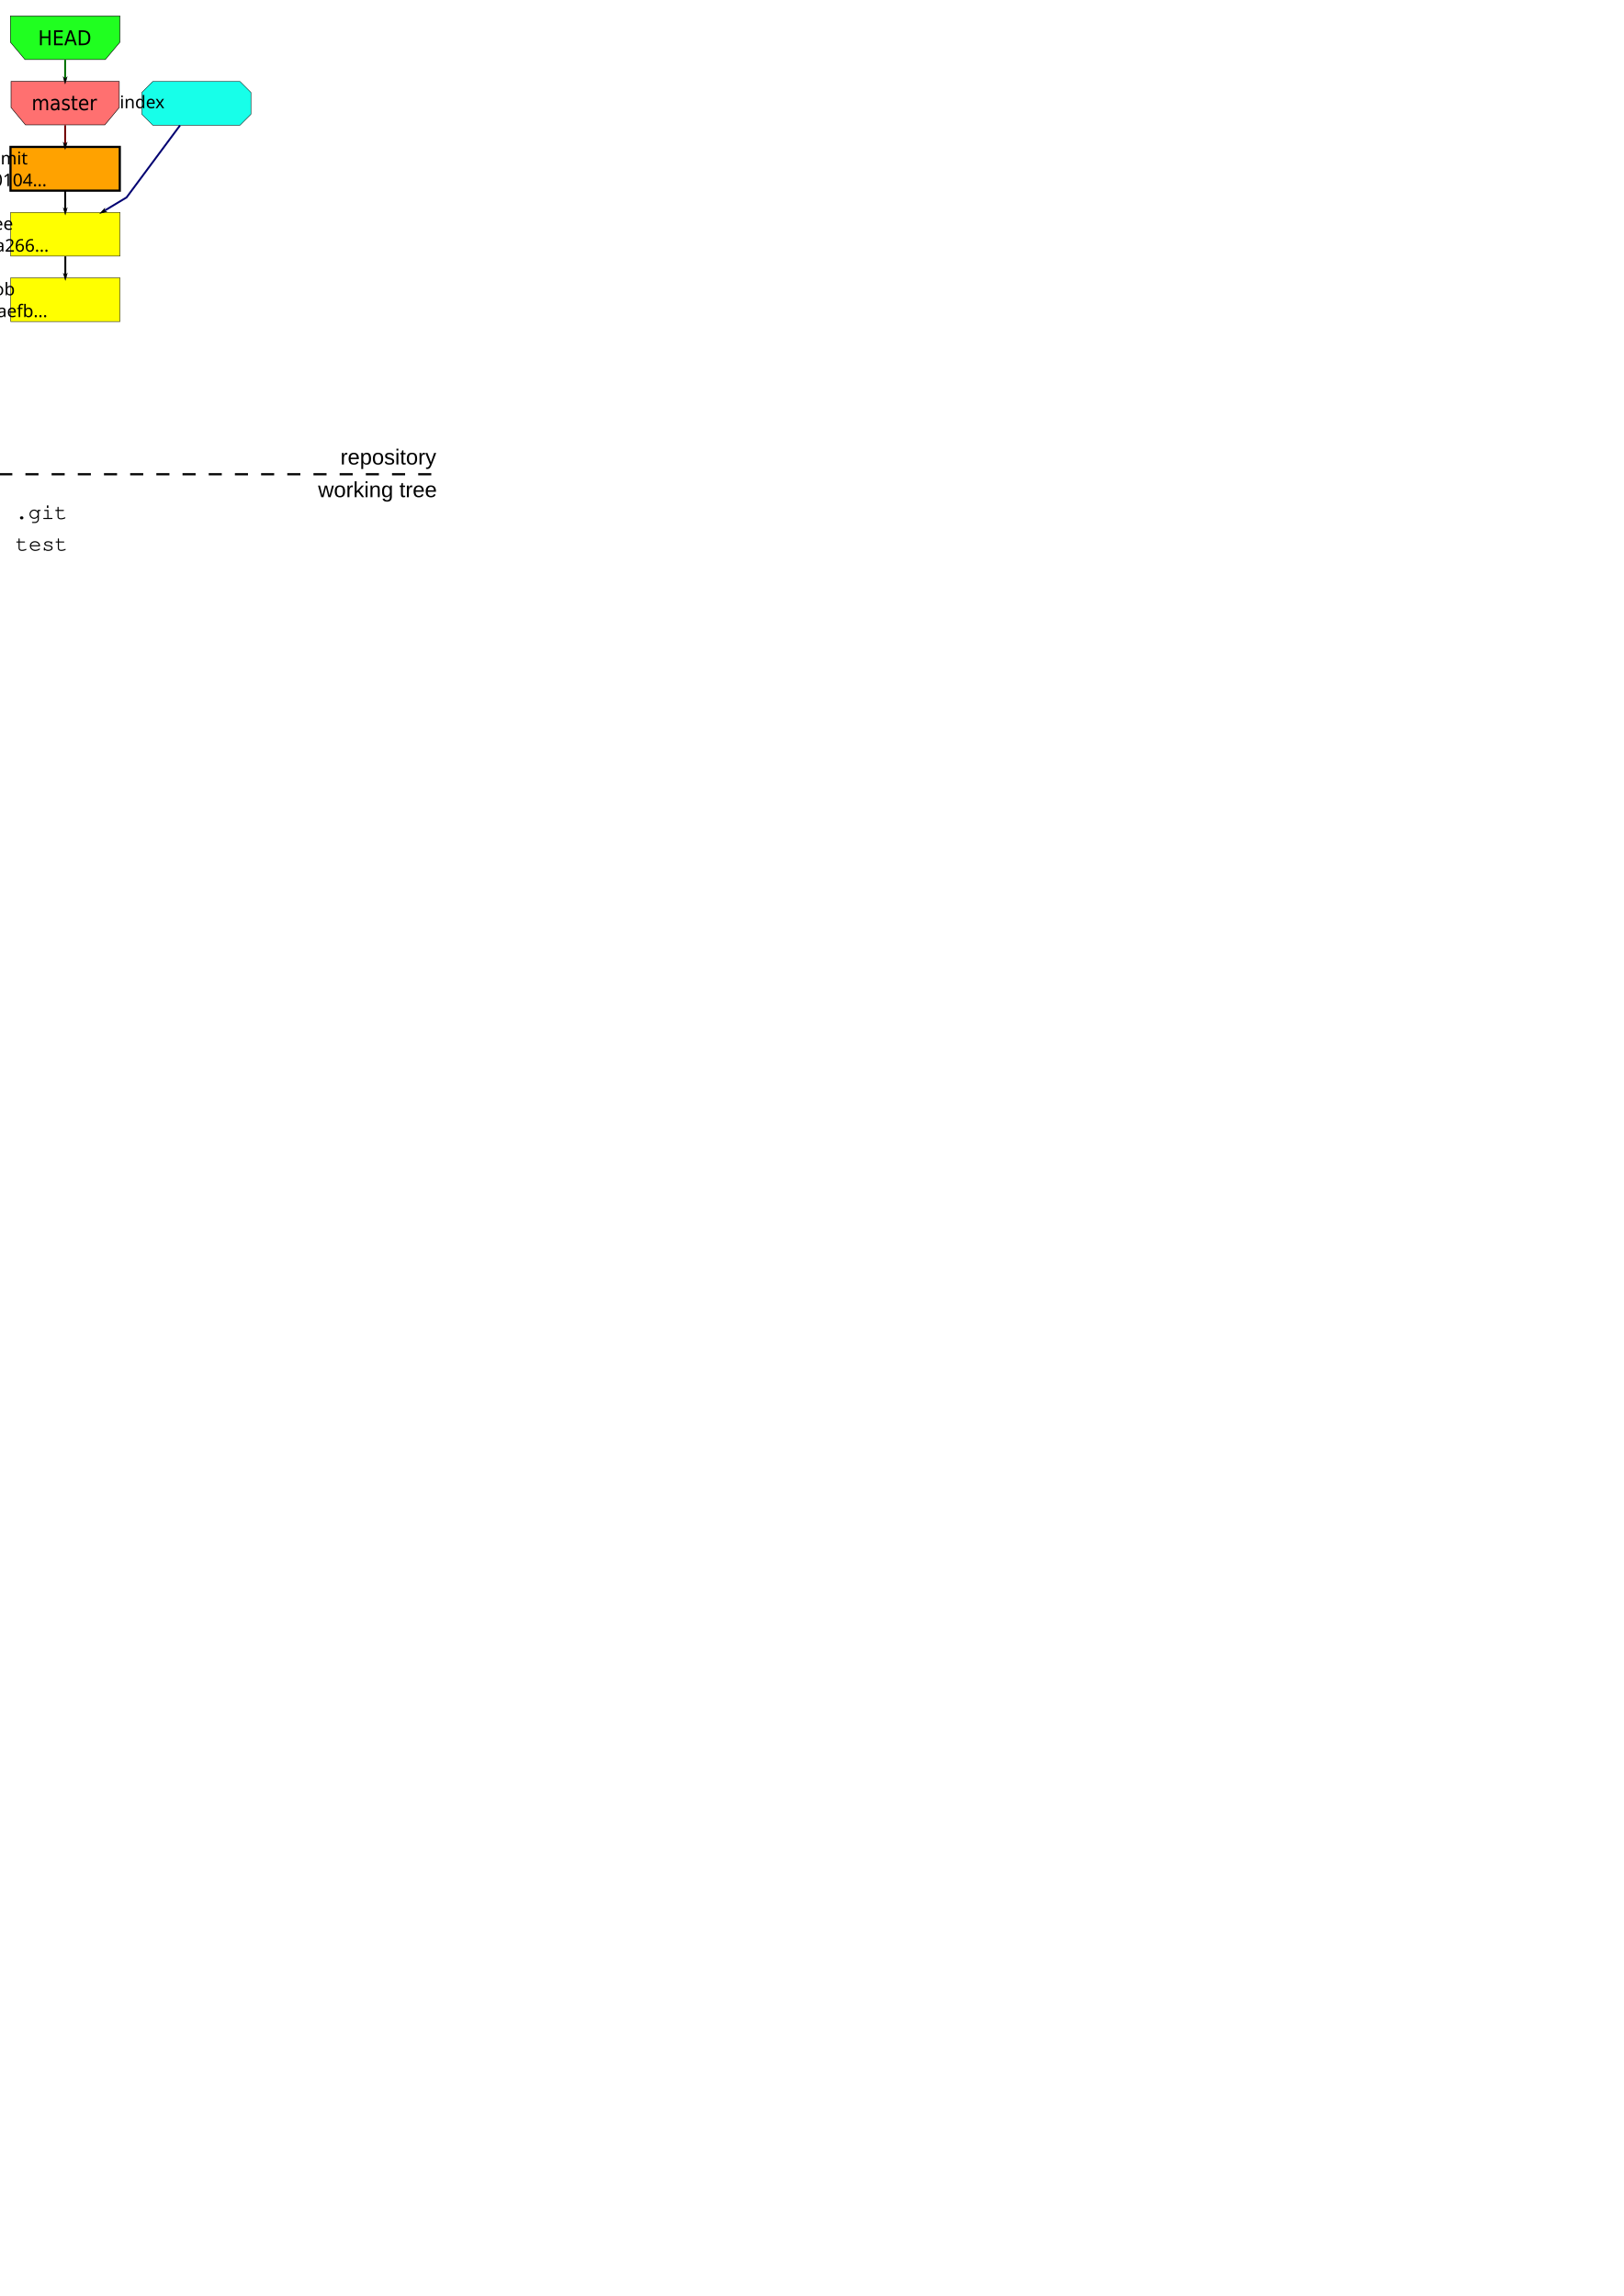
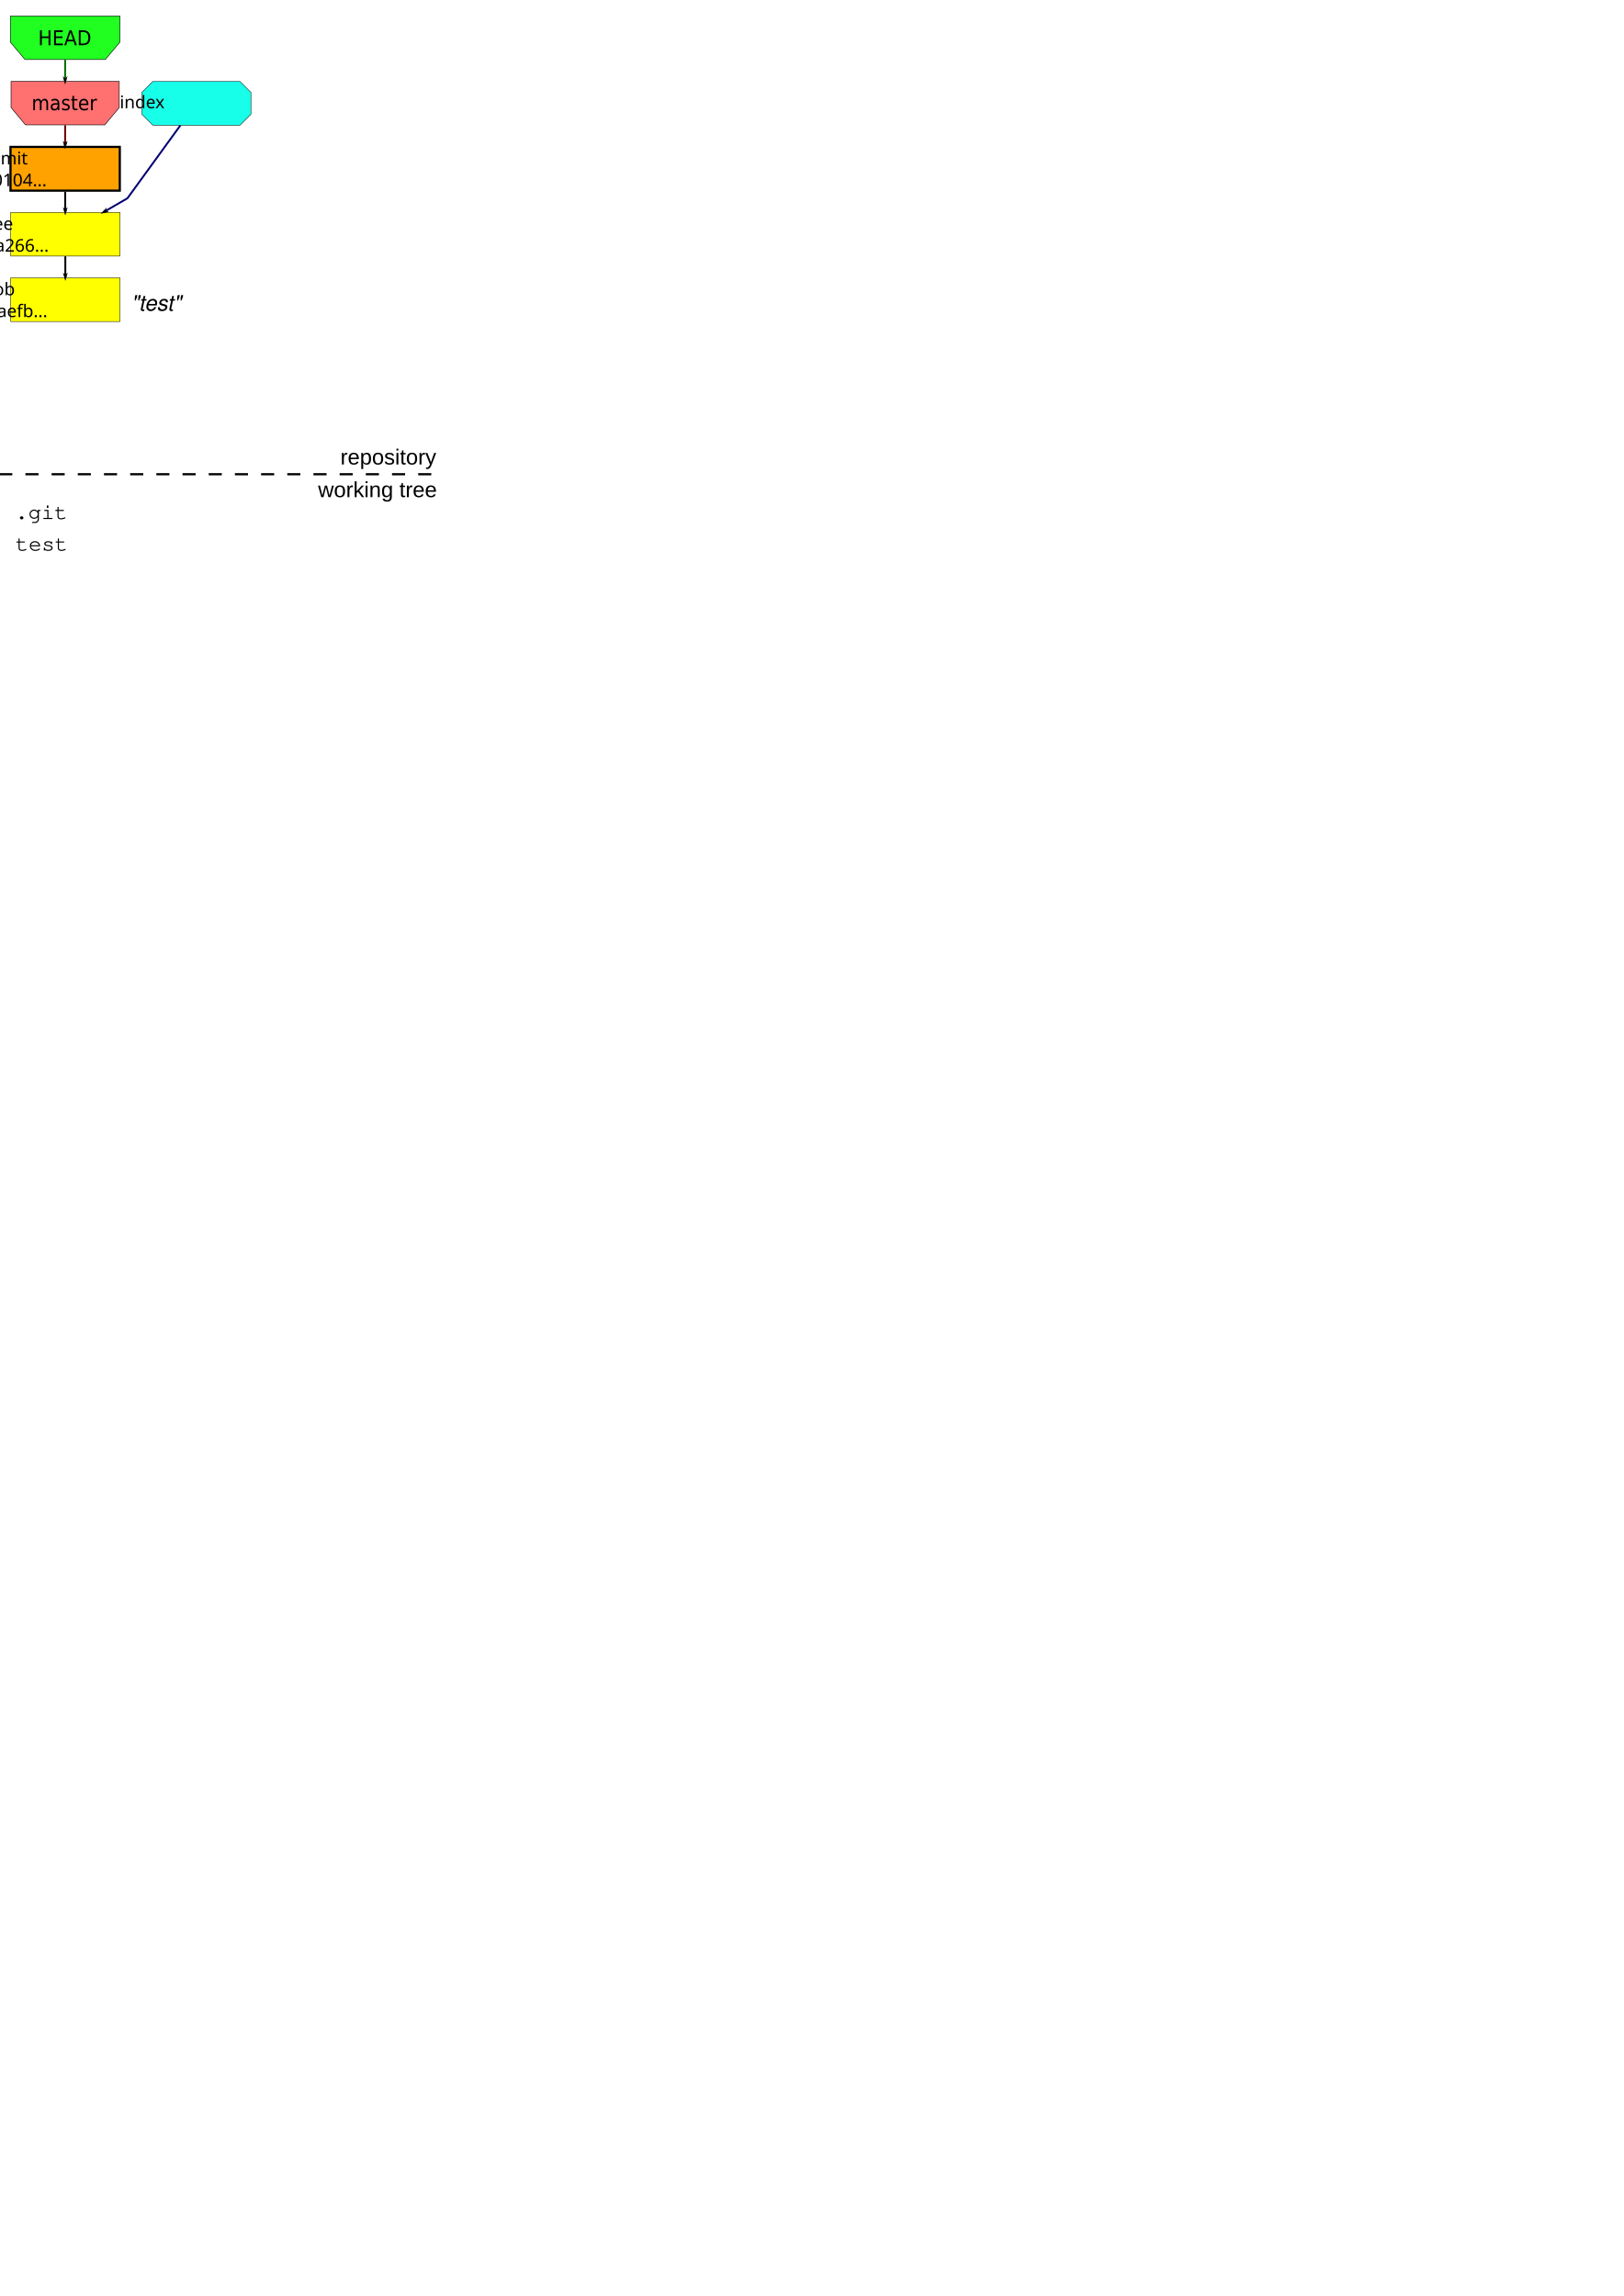
<svg xmlns="http://www.w3.org/2000/svg" width="744.094" height="1052.362" id="svg1317">
  <defs id="defs1319">
    <marker orient="auto" refY="0.0" refX="0.0" id="Arrow1Sstart" style="overflow:visible">
      <path id="path4028" d="M 0.0,0.0 L 5.0,-5.0 L -12.5,0.0 L 5.0,5.0 L 0.0,0.0 z " style="fill-rule:evenodd;stroke:#000000;stroke-width:1.0pt;marker-start:none" transform="scale(0.2) translate(6,0)" />
    </marker>
    <marker orient="auto" refY="0.0" refX="0.0" id="Arrow1Mstart" style="overflow:visible">
      <path id="path4034" d="M 0.0,0.0 L 5.0,-5.0 L -12.5,0.0 L 5.0,5.0 L 0.0,0.0 z " style="fill-rule:evenodd;stroke:#000000;stroke-width:1.0pt;marker-start:none" transform="scale(0.4) translate(10,0)" />
    </marker>
    <marker orient="auto" refY="0.0" refX="0.0" id="Arrow1Send" style="overflow:visible;">
      <path id="path4025" d="M 0.0,0.0 L 5.0,-5.0 L -12.5,0.0 L 5.0,5.0 L 0.0,0.0 z " style="fill-rule:evenodd;stroke:#000000;stroke-width:1.0pt;marker-start:none;" transform="scale(0.2) rotate(180) translate(6,0)" />
    </marker>
    <marker orient="auto" refY="0.0" refX="0.0" id="Arrow2Mend" style="overflow:visible;">
      <path id="path4013" style="font-size:12.0;fill-rule:evenodd;stroke-width:0.625;stroke-linejoin:round;" d="M 8.719,4.034 L -2.207,0.016 L 8.719,-4.002 C 6.973,-1.63 6.983,1.616 8.719,4.034 z " transform="scale(0.6) rotate(180) translate(0,0)" />
    </marker>
    <marker orient="auto" refY="0.0" refX="0.0" id="Arrow1Mend" style="overflow:visible;">
      <path id="path4031" d="M 0.0,0.0 L 5.0,-5.0 L -12.5,0.0 L 5.0,5.0 L 0.0,0.0 z " style="fill-rule:evenodd;stroke:#000000;stroke-width:1.0pt;marker-start:none;" transform="scale(0.4) rotate(180) translate(10,0)" />
    </marker>
    <marker orient="auto" refY="0.0" refX="0.0" id="Arrow2Mstart" style="overflow:visible">
      <path id="path4016" style="font-size:12.0;fill-rule:evenodd;stroke-width:0.625;stroke-linejoin:round" d="M 8.719,4.034 L -2.207,0.016 L 8.719,-4.002 C 6.973,-1.63 6.983,1.616 8.719,4.034 z " transform="scale(0.6) translate(0,0)" />
    </marker>
    <marker orient="auto" refY="0.0" refX="0.0" id="Arrow1Lstart" style="overflow:visible">
      <path id="path4040" d="M 0.0,0.0 L 5.0,-5.0 L -12.5,0.0 L 5.0,5.0 L 0.0,0.0 z " style="fill-rule:evenodd;stroke:#000000;stroke-width:1.0pt;marker-start:none" transform="scale(0.8) translate(12.5,0)" />
    </marker>
  </defs>
  <g id="layer1" style="opacity:1">
    <rect style="fill:none;fill-opacity:0;stroke:none;stroke-width:1;stroke-linecap:butt;stroke-linejoin:bevel;stroke-miterlimit:4;stroke-dasharray:none;stroke-dashoffset:0;stroke-opacity:1" id="bg" width="200" height="320" x="0" y="0" rx="1" ry="1" />
    <rect style="fill:black;fill-opacity:0.75;stroke:black;stroke-width:0.5;stroke-linecap:butt;stroke-linejoin:miter;stroke-miterlimit:4;stroke-dasharray:none;stroke-dashoffset:0;stroke-opacity:1" id="rect2855" width="0" height="1" x="217" y="77.362" rx="19.921" ry="1" />
    <path style="fill:none;fill-opacity:0.75;fill-rule:evenodd;stroke:#000000;stroke-width:1;stroke-linecap:butt;stroke-linejoin:miter;stroke-opacity:1;stroke-miterlimit:4;stroke-dasharray:6,6;stroke-dashoffset:0" d="M -0.354,217.362 L 199.358,217.362" id="path3514" />
    <text xml:space="preserve" style="font-size:22px;font-style:normal;font-weight:normal;line-height:125%;fill:#000000;fill-opacity:1;stroke:none;stroke-width:1pt;stroke-linecap:butt;stroke-linejoin:miter;stroke-opacity:1;font-family:Bitstream Vera Sans" x="145.766" y="227.862" id="text4328">
      <tspan id="tspan4330" x="145.766" y="227.862" style="font-size:10px;font-style:normal;font-variant:normal;font-weight:normal;font-stretch:normal;text-align:start;line-height:125%;writing-mode:lr-tb;text-anchor:start;font-family:Arial;-inkscape-font-specification:Arial">working tree</tspan>
    </text>
    <text xml:space="preserve" style="font-size:22px;font-style:normal;font-weight:normal;line-height:125%;opacity:1;fill:#000000;fill-opacity:1;stroke:none;stroke-width:1pt;stroke-linecap:butt;stroke-linejoin:miter;stroke-opacity:1;font-family:Bitstream Vera Sans" x="156.001" y="212.889" id="text4332">
      <tspan id="tspan4334" x="156.001" y="212.889" style="font-size:10px;font-style:normal;font-variant:normal;font-weight:normal;font-stretch:normal;text-align:start;line-height:125%;writing-mode:lr-tb;text-anchor:start;font-family:Arial;-inkscape-font-specification:Arial">repository</tspan>
    </text>
    <text xml:space="preserve" style="font-size:10px;font-style:normal;font-variant:normal;font-weight:normal;font-stretch:normal;text-align:start;line-height:125%;writing-mode:lr-tb;text-anchor:start;opacity:1;fill:#000000;fill-opacity:1;stroke:none;stroke-width:1pt;stroke-linecap:butt;stroke-linejoin:miter;stroke-opacity:1;font-family:Sans;-inkscape-font-specification:Sans" x="6.939" y="237.889" id="text4336">
      <tspan x="6.939" y="237.889" style="font-size:10px;font-style:normal;font-variant:normal;font-weight:normal;font-stretch:normal;text-align:start;line-height:125%;writing-mode:lr-tb;text-anchor:start;font-family:Nimbus Mono L;-inkscape-font-specification:Nimbus Mono L" id="tspan4346">.git</tspan>
    </text>
    <g id="g4933" transform="translate(-5.345899,-5.023993)">
      <path id="path4877" d="M 10.403,42.362 L 10.403,54.305 L 17.016,62.266 L 53.387,62.266 L 60,54.305 L 60,42.362 L 10.403,42.362 z" style="opacity:1;fill:#ff7070;fill-opacity:1;fill-rule:evenodd;stroke:#000000;stroke-width:0.253;stroke-linecap:butt;stroke-linejoin:miter;stroke-miterlimit:4;stroke-dasharray:none;stroke-opacity:1" />
      <text id="text4879" y="52.863" x="20.831" style="font-size:6.695px;font-style:normal;font-weight:normal;line-height:125%;opacity:1;fill:#000000;fill-opacity:1;stroke:none;stroke-width:1pt;stroke-linecap:butt;stroke-linejoin:miter;stroke-opacity:1;font-family:Bitstream Vera Sans" xml:space="preserve" transform="scale(0.9517883,1.050654)">
        <tspan style="font-size:8.927px;font-style:normal;font-variant:normal;font-weight:normal;font-stretch:normal;text-align:start;line-height:125%;writing-mode:lr-tb;text-anchor:start;font-family:Bitstream Vera Sans" y="52.863" x="20.831" id="tspan4881">master</tspan>
      </text>
    </g>
    <g id="g4941" transform="translate(-5.253115,-2.3989149e-2)">
      <path id="path4905" d="M 10,7.362 L 10,19.328 L 16.696,27.305 L 53.522,27.305 L 60.218,19.328 L 60.218,7.362 L 10,7.362 z" style="opacity:1;fill:#20ff20;fill-opacity:1;fill-rule:evenodd;stroke:#000000;stroke-width:0.253;stroke-linecap:butt;stroke-linejoin:miter;stroke-miterlimit:4;stroke-dasharray:none;stroke-opacity:1" />
      <text id="text4907" y="19.862" x="23.758" style="font-size:6.743px;font-style:normal;font-weight:normal;line-height:125%;opacity:1;fill:#000000;fill-opacity:1;stroke:none;stroke-width:1pt;stroke-linecap:butt;stroke-linejoin:miter;stroke-opacity:1;font-family:Bitstream Vera Sans" xml:space="preserve" transform="scale(0.9568013,1.045149)">
        <tspan style="font-size:8.991px;font-style:normal;font-variant:normal;font-weight:normal;font-stretch:normal;text-align:start;line-height:125%;writing-mode:lr-tb;text-anchor:start;font-family:Bitstream Vera Sans" y="19.862" x="23.758" id="tspan4909">HEAD</tspan>
      </text>
    </g>
    <g id="g4924" transform="translate(-5.162313,-10.04457)">
      <path id="path4885" d="M 60.059,77.383 L 60.059,97.431 L 9.977,97.431 L 9.977,77.383 L 60.059,77.383 z" style="opacity:1;fill:#ffa200;fill-opacity:1;fill-rule:evenodd;stroke:#000000;stroke-width:1;stroke-linecap:butt;stroke-linejoin:miter;stroke-miterlimit:4;stroke-dasharray:none;stroke-opacity:1" />
      <text id="text4916" y="85.389" x="35.022" style="font-size:22px;font-style:normal;font-weight:normal;line-height:125%;fill:#000000;fill-opacity:1;stroke:none;stroke-width:1pt;stroke-linecap:butt;stroke-linejoin:miter;stroke-opacity:1;font-family:Bitstream Vera Sans" xml:space="preserve">
        <tspan style="font-size:8px;font-style:normal;font-variant:normal;font-weight:normal;font-stretch:normal;text-align:center;line-height:125%;writing-mode:lr-tb;text-anchor:middle;font-family:Sans;-inkscape-font-specification:Sans" y="85.389" x="35.022" id="tspan4918">commit</tspan>
        <tspan id="tspan4920" style="font-size:8px;font-style:normal;font-variant:normal;font-weight:normal;font-stretch:normal;text-align:center;line-height:125%;writing-mode:lr-tb;text-anchor:middle;font-family:Sans;-inkscape-font-specification:Sans" y="95.389" x="35.022">6f0104...</tspan>
      </text>
    </g>
    <g id="g5326" transform="translate(55,-5)">
      <path id="path4948" d="M 55,42.362 L 60,47.362 L 60,57.362 L 55,62.362 L 15,62.362 L 10,57.362 L 10,47.362 L 15,42.362 L 55,42.362 z" style="opacity:1;fill:#17ffe9;fill-opacity:1;fill-rule:evenodd;stroke:#000000;stroke-width:0.207;stroke-linecap:butt;stroke-linejoin:miter;stroke-miterlimit:4;stroke-dasharray:none;stroke-opacity:1" />
      <text id="text4950" y="54.611" x="34.609" style="font-size:22px;font-style:normal;font-weight:normal;line-height:125%;opacity:1;fill:#000000;fill-opacity:1;stroke:none;stroke-width:1pt;stroke-linecap:butt;stroke-linejoin:miter;stroke-opacity:1;font-family:Bitstream Vera Sans" xml:space="preserve">
        <tspan id="tspan4954" style="font-size:8px;font-style:normal;font-variant:normal;font-weight:normal;font-stretch:normal;text-align:center;line-height:125%;writing-mode:lr-tb;text-anchor:middle;font-family:Sans;-inkscape-font-specification:Sans" y="54.611" x="34.609">index</tspan>
      </text>
    </g>
    <text xml:space="preserve" style="font-size:10px;font-style:normal;font-variant:normal;font-weight:normal;font-stretch:normal;text-align:start;line-height:125%;writing-mode:lr-tb;text-anchor:start;opacity:1;fill:#000000;fill-opacity:1;stroke:none;stroke-width:1pt;stroke-linecap:butt;stroke-linejoin:miter;stroke-opacity:1;font-family:Sans;-inkscape-font-specification:Sans" x="7.091" y="252.362" id="text2422">
      <tspan x="7.091" y="252.362" style="font-size:10px;font-style:normal;font-variant:normal;font-weight:normal;font-stretch:normal;text-align:start;line-height:125%;writing-mode:lr-tb;text-anchor:start;font-family:Nimbus Mono L;-inkscape-font-specification:Nimbus Mono L" id="tspan2424">test</tspan>
    </text>
    <g style="opacity:1" id="g2426" transform="translate(-5.080525,19.95543)">
      <path id="path2428" d="M 60.059,77.383 L 60.059,97.431 L 9.977,97.431 L 9.977,77.383 L 60.059,77.383 z" style="opacity:1;fill:#ffff00;fill-opacity:1;fill-rule:evenodd;stroke:#000000;stroke-width:0.207;stroke-linecap:butt;stroke-linejoin:miter;stroke-miterlimit:4;stroke-dasharray:none;stroke-opacity:1" />
      <text id="text2430" y="85.389" x="35.022" style="font-size:22px;font-style:normal;font-weight:normal;line-height:125%;fill:#000000;fill-opacity:1;stroke:none;stroke-width:1pt;stroke-linecap:butt;stroke-linejoin:miter;stroke-opacity:1;font-family:Bitstream Vera Sans" xml:space="preserve">
        <tspan style="font-size:8px;font-style:normal;font-variant:normal;font-weight:normal;font-stretch:normal;text-align:center;line-height:125%;writing-mode:lr-tb;text-anchor:middle;font-family:Sans;-inkscape-font-specification:Sans" y="85.389" x="35.022" id="tspan2432">tree</tspan>
        <tspan id="tspan2434" style="font-size:8px;font-style:normal;font-variant:normal;font-weight:normal;font-stretch:normal;text-align:center;line-height:125%;writing-mode:lr-tb;text-anchor:middle;font-family:Sans;-inkscape-font-specification:Sans" y="95.389" x="35.022">52a266...</tspan>
      </text>
    </g>
    <g style="opacity:1" id="g2436" transform="translate(-5.080525,49.95542)">
      <path id="path2438" d="M 60.059,77.383 L 60.059,97.431 L 9.977,97.431 L 9.977,77.383 L 60.059,77.383 z" style="opacity:1;fill:#ffff00;fill-opacity:1;fill-rule:evenodd;stroke:#000000;stroke-width:0.207;stroke-linecap:butt;stroke-linejoin:miter;stroke-miterlimit:4;stroke-dasharray:none;stroke-opacity:1" />
      <text id="text2440" y="85.389" x="35.022" style="font-size:22px;font-style:normal;font-weight:normal;line-height:125%;fill:#000000;fill-opacity:1;stroke:none;stroke-width:1pt;stroke-linecap:butt;stroke-linejoin:miter;stroke-opacity:1;font-family:Bitstream Vera Sans" xml:space="preserve">
        <tspan style="font-size:8px;font-style:normal;font-variant:normal;font-weight:normal;font-stretch:normal;text-align:center;line-height:125%;writing-mode:lr-tb;text-anchor:middle;font-family:Sans;-inkscape-font-specification:Sans" y="85.389" x="35.022" id="tspan2442">blob</tspan>
        <tspan id="tspan2444" style="font-size:8px;font-style:normal;font-variant:normal;font-weight:normal;font-stretch:normal;text-align:center;line-height:125%;writing-mode:lr-tb;text-anchor:middle;font-family:Sans;-inkscape-font-specification:Sans" y="95.389" x="35.022">9daefb...</tspan>
      </text>
    </g>
-     <path style="opacity:1;fill:none;fill-opacity:0.75;fill-rule:evenodd;stroke:#000000;stroke-width:0.864;stroke-linecap:butt;stroke-linejoin:miter;marker-start:url(#Arrow1Sstart);marker-end:none;stroke-miterlimit:4;stroke-dasharray:none;stroke-opacity:1;display:inline" d="M 29.91,97.235 L 29.883,87.489" id="path2446" />
+     <path style="opacity:1;fill:none;fill-opacity:0.75;fill-rule:evenodd;stroke:#000000;stroke-width:0.864;stroke-linecap:butt;stroke-linejoin:miter;marker-start:url(#Arrow1Sstart);marker-end:none;stroke-miterlimit:4;stroke-dasharray:none;stroke-opacity:1;display:inline" d="M 29.91,97.235 L 29.885,87.886" id="path2446" />
    <path style="opacity:1;fill:none;fill-opacity:0.75;fill-rule:evenodd;stroke:#000000;stroke-width:0.864;stroke-linecap:butt;stroke-linejoin:miter;marker-start:url(#Arrow1Sstart);marker-end:none;stroke-miterlimit:4;stroke-dasharray:none;stroke-opacity:1;display:inline" d="M 29.938,127.235 L 29.938,117.489" id="path2448" />
-     <path style="opacity:1;fill:none;fill-opacity:0.75;fill-rule:evenodd;stroke:#000071;stroke-width:0.864;stroke-linecap:butt;stroke-linejoin:miter;marker-start:url(#Arrow1Sstart);marker-end:none;stroke-miterlimit:4;stroke-dasharray:none;stroke-opacity:1;display:inline" d="M 46.781,97.235 L 58,90.49 L 82.504,57.465" id="path2450" />
-     <path style="opacity:1;fill:none;fill-opacity:0.75;fill-rule:evenodd;stroke:#710000;stroke-width:0.864;stroke-linecap:butt;stroke-linejoin:miter;marker-start:url(#Arrow1Sstart);marker-end:none;stroke-miterlimit:4;stroke-dasharray:none;stroke-opacity:1;display:inline" d="M 29.856,67.235 L 29.856,57.369" id="path4891" />
+     <path style="opacity:1;fill:none;fill-opacity:0.75;fill-rule:evenodd;stroke:#000071;stroke-width:0.864;stroke-linecap:butt;stroke-linejoin:miter;marker-start:url(#Arrow1Sstart);marker-end:none;stroke-miterlimit:4;stroke-dasharray:none;stroke-opacity:1;display:inline" d="M 47.43,97.235 L 58.397,90.886 L 82.664,57.465" id="path2450" />
+     <path style="opacity:1;fill:none;fill-opacity:0.75;fill-rule:evenodd;stroke:#710000;stroke-width:0.864;stroke-linecap:butt;stroke-linejoin:miter;marker-start:url(#Arrow1Sstart);marker-end:none;stroke-miterlimit:4;stroke-dasharray:none;stroke-opacity:1;display:inline" d="M 29.856,66.838 L 29.856,57.369" id="path4891" />
    <path style="opacity:1;fill:none;fill-opacity:0.75;fill-rule:evenodd;stroke:#007100;stroke-width:0.864;stroke-linecap:butt;stroke-linejoin:miter;marker-start:url(#Arrow1Sstart);marker-end:none;stroke-miterlimit:4;stroke-dasharray:none;stroke-opacity:1;display:inline" d="M 29.856,37.212 L 29.856,27.408" id="path4911" />
+     <text xml:space="preserve" style="opacity:1;font-size:22px;font-style:normal;font-weight:normal;text-align:start;line-height:100%;writing-mode:lr-tb;text-anchor:start;fill:#000000;fill-opacity:1;stroke:none;stroke-width:1pt;stroke-linecap:butt;stroke-linejoin:miter;stroke-opacity:1;font-family:Bitstream Vera Sans" x="60" y="142.362" id="text2827">
+       <tspan id="tspan2829" x="60" y="142.362" style="font-size:10px;font-style:italic;font-variant:normal;font-weight:normal;font-stretch:normal;text-align:start;line-height:100%;writing-mode:lr-tb;text-anchor:start;font-family:Nimbus Sans L;-inkscape-font-specification:Nimbus Sans L Italic">"test"</tspan>
+     </text>
  </g>
</svg>
